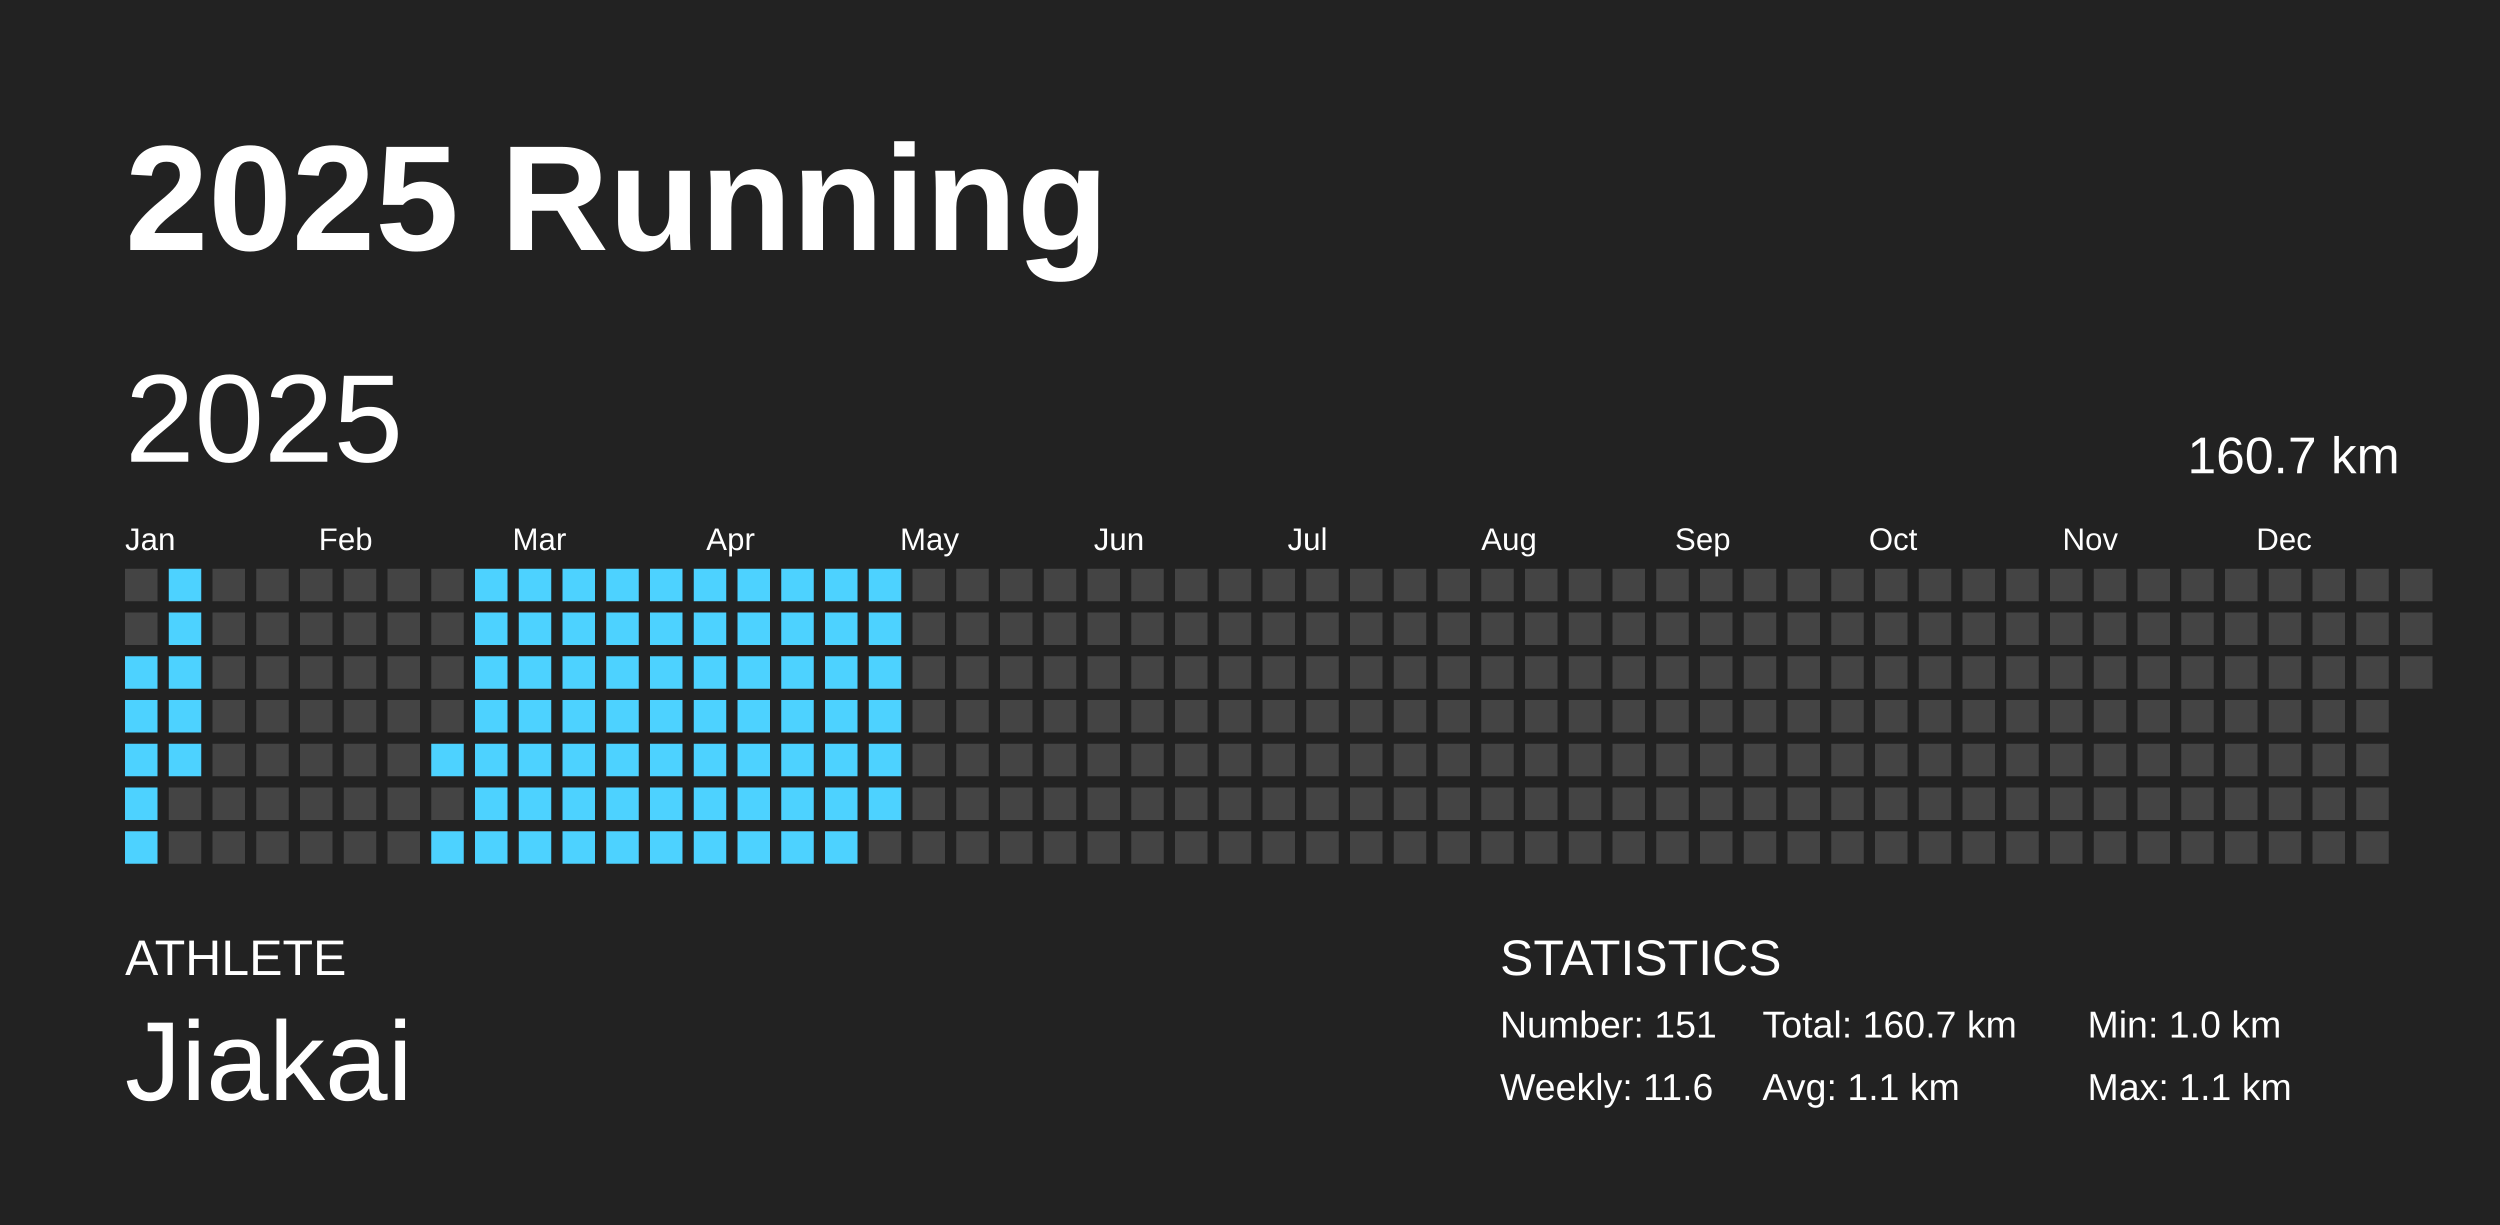
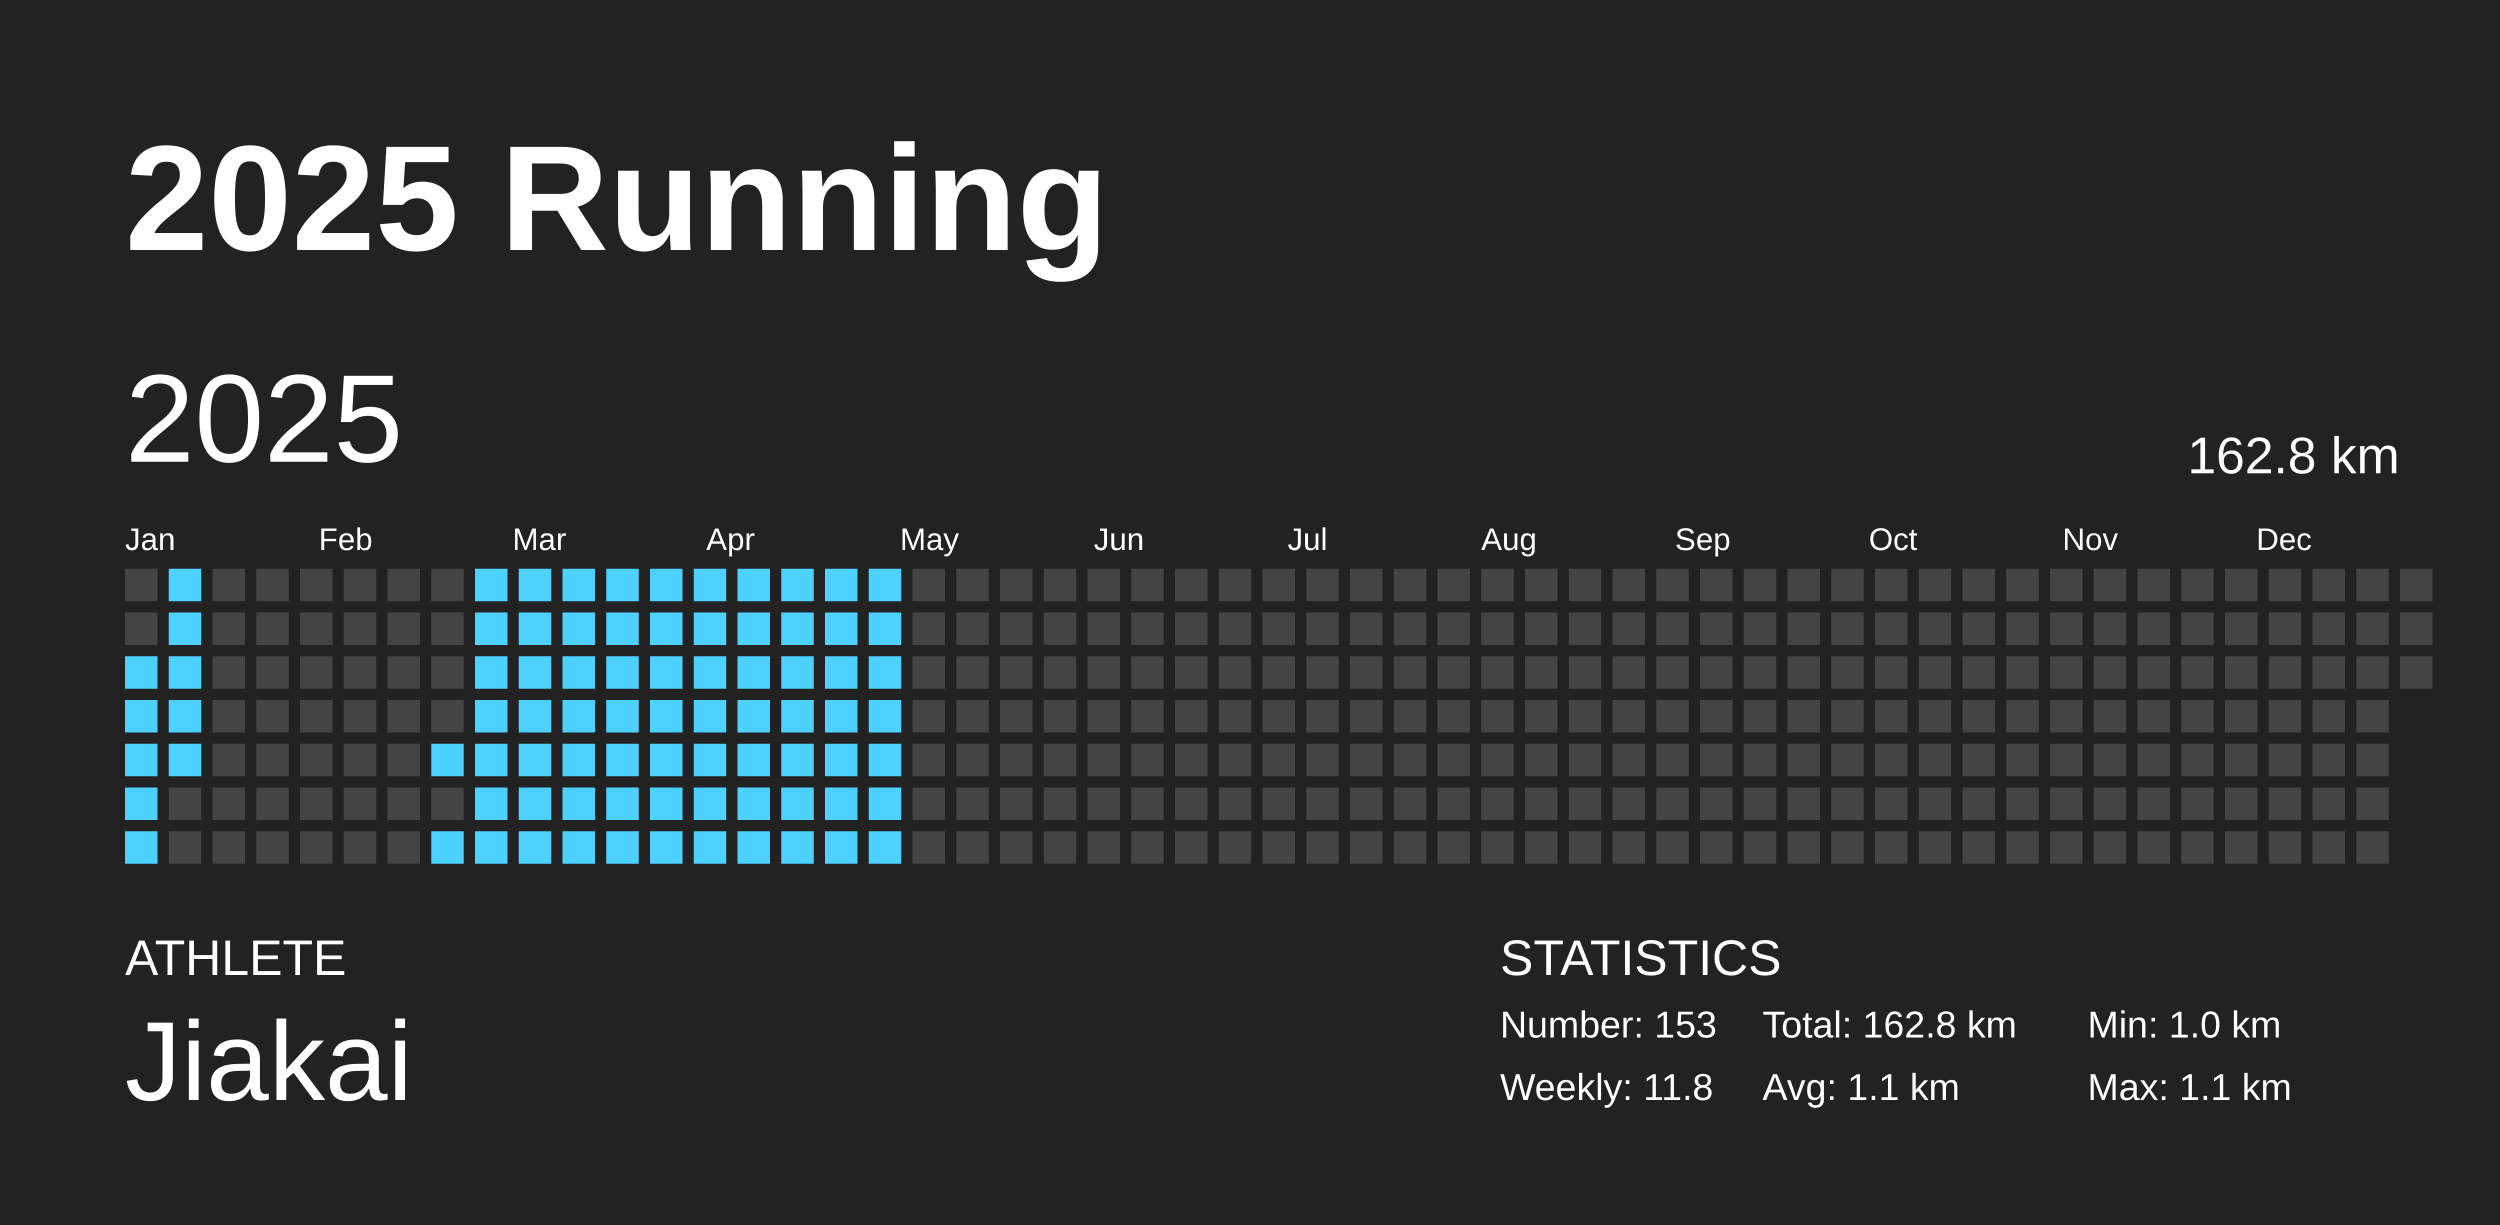
<svg xmlns="http://www.w3.org/2000/svg" baseProfile="full" height="98mm" version="1.1" viewBox="0,0,200,98" width="200mm">
  <defs />
  <rect fill="#222222" height="98" width="200" x="0" y="0" />
  <text fill="#FFFFFF" style="font-size:12px; font-family:Arial; font-weight:bold;" x="10" y="20">2025 Running</text>
  <text fill="#FFFFFF" style="font-size:4px; font-family:Arial" x="10" y="78">ATHLETE</text>
  <text fill="#FFFFFF" style="font-size:9px; font-family:Arial" x="10" y="88">Jiakai</text>
  <text fill="#FFFFFF" style="font-size:4px; font-family:Arial" x="120" y="78">STATISTICS</text>
-   <text fill="#FFFFFF" style="font-size:3px; font-family:Arial" x="120" y="83">Number: 151</text>
-   <text fill="#FFFFFF" style="font-size:3px; font-family:Arial" x="120" y="88">Weekly: 11.6</text>
-   <text fill="#FFFFFF" style="font-size:3px; font-family:Arial" x="141" y="83">Total: 160.7 km</text>
+   <text fill="#FFFFFF" style="font-size:3px; font-family:Arial" x="120" y="83">Number: 153</text>
+   <text fill="#FFFFFF" style="font-size:3px; font-family:Arial" x="120" y="88">Weekly: 11.8</text>
+   <text fill="#FFFFFF" style="font-size:3px; font-family:Arial" x="141" y="83">Total: 162.8 km</text>
  <text fill="#FFFFFF" style="font-size:3px; font-family:Arial" x="141" y="88">Avg: 1.1 km</text>
  <text fill="#FFFFFF" style="font-size:3px; font-family:Arial" x="167" y="83">Min: 1.0 km</text>
  <text fill="#FFFFFF" style="font-size:3px; font-family:Arial" x="167" y="88">Max: 1.1 km</text>
  <text dominant-baseline="hanging" fill="#FFFFFF" style="font-size:10.0px; font-family:Arial;" x="10" y="30">2025</text>
-   <text dominant-baseline="hanging" fill="#FFFFFF" style="font-size:4.125px; font-family:Arial;" x="175" y="35">160.7 km</text>
+   <text dominant-baseline="hanging" fill="#FFFFFF" style="font-size:4.125px; font-family:Arial;" x="175" y="35">162.8 km</text>
  <text fill="#FFFFFF" style="font-size:2.5px; font-family:Arial" x="10.0" y="44">Jan</text>
  <text fill="#FFFFFF" style="font-size:2.5px; font-family:Arial" x="25.5" y="44">Feb</text>
  <text fill="#FFFFFF" style="font-size:2.5px; font-family:Arial" x="41.0" y="44">Mar</text>
  <text fill="#FFFFFF" style="font-size:2.5px; font-family:Arial" x="56.5" y="44">Apr</text>
  <text fill="#FFFFFF" style="font-size:2.5px; font-family:Arial" x="72.0" y="44">May</text>
  <text fill="#FFFFFF" style="font-size:2.5px; font-family:Arial" x="87.5" y="44">Jun</text>
  <text fill="#FFFFFF" style="font-size:2.5px; font-family:Arial" x="103.0" y="44">Jul</text>
  <text fill="#FFFFFF" style="font-size:2.5px; font-family:Arial" x="118.5" y="44">Aug</text>
  <text fill="#FFFFFF" style="font-size:2.5px; font-family:Arial" x="134.0" y="44">Sep</text>
  <text fill="#FFFFFF" style="font-size:2.5px; font-family:Arial" x="149.5" y="44">Oct</text>
  <text fill="#FFFFFF" style="font-size:2.5px; font-family:Arial" x="165.0" y="44">Nov</text>
  <text fill="#FFFFFF" style="font-size:2.5px; font-family:Arial" x="180.5" y="44">Dec</text>
  <rect fill="#444444" height="2.6" width="2.6" x="10.0" y="45.5" />
  <rect fill="#444444" height="2.6" width="2.6" x="10.0" y="49.0" />
  <rect fill="#4dd2ff" height="2.6" width="2.6" x="10.0" y="52.5" />
  <rect fill="#4dd2ff" height="2.6" width="2.6" x="10.0" y="56.0" />
  <rect fill="#4dd2ff" height="2.6" width="2.6" x="10.0" y="59.5" />
  <rect fill="#4dd2ff" height="2.6" width="2.6" x="10.0" y="63.0" />
  <rect fill="#4dd2ff" height="2.6" width="2.6" x="10.0" y="66.5" />
  <rect fill="#4dd2ff" height="2.6" width="2.6" x="13.5" y="45.5" />
  <rect fill="#4dd2ff" height="2.6" width="2.6" x="13.5" y="49.0" />
  <rect fill="#4dd2ff" height="2.6" width="2.6" x="13.5" y="52.5" />
  <rect fill="#4dd2ff" height="2.6" width="2.6" x="13.5" y="56.0" />
  <rect fill="#4dd2ff" height="2.6" width="2.6" x="13.5" y="59.5" />
  <rect fill="#444444" height="2.6" width="2.6" x="13.5" y="63.0" />
  <rect fill="#444444" height="2.6" width="2.6" x="13.5" y="66.5" />
  <rect fill="#444444" height="2.6" width="2.6" x="17.0" y="45.5" />
  <rect fill="#444444" height="2.6" width="2.6" x="17.0" y="49.0" />
  <rect fill="#444444" height="2.6" width="2.6" x="17.0" y="52.5" />
  <rect fill="#444444" height="2.6" width="2.6" x="17.0" y="56.0" />
  <rect fill="#444444" height="2.6" width="2.6" x="17.0" y="59.5" />
  <rect fill="#444444" height="2.6" width="2.6" x="17.0" y="63.0" />
  <rect fill="#444444" height="2.6" width="2.6" x="17.0" y="66.5" />
  <rect fill="#444444" height="2.6" width="2.6" x="20.5" y="45.5" />
  <rect fill="#444444" height="2.6" width="2.6" x="20.5" y="49.0" />
  <rect fill="#444444" height="2.6" width="2.6" x="20.5" y="52.5" />
  <rect fill="#444444" height="2.6" width="2.6" x="20.5" y="56.0" />
  <rect fill="#444444" height="2.6" width="2.6" x="20.5" y="59.5" />
  <rect fill="#444444" height="2.6" width="2.6" x="20.5" y="63.0" />
  <rect fill="#444444" height="2.6" width="2.6" x="20.5" y="66.5" />
  <rect fill="#444444" height="2.6" width="2.6" x="24.0" y="45.5" />
  <rect fill="#444444" height="2.6" width="2.6" x="24.0" y="49.0" />
  <rect fill="#444444" height="2.6" width="2.6" x="24.0" y="52.5" />
  <rect fill="#444444" height="2.6" width="2.6" x="24.0" y="56.0" />
  <rect fill="#444444" height="2.6" width="2.6" x="24.0" y="59.5" />
  <rect fill="#444444" height="2.6" width="2.6" x="24.0" y="63.0" />
  <rect fill="#444444" height="2.6" width="2.6" x="24.0" y="66.5" />
  <rect fill="#444444" height="2.6" width="2.6" x="27.5" y="45.5" />
  <rect fill="#444444" height="2.6" width="2.6" x="27.5" y="49.0" />
  <rect fill="#444444" height="2.6" width="2.6" x="27.5" y="52.5" />
  <rect fill="#444444" height="2.6" width="2.6" x="27.5" y="56.0" />
  <rect fill="#444444" height="2.6" width="2.6" x="27.5" y="59.5" />
  <rect fill="#444444" height="2.6" width="2.6" x="27.5" y="63.0" />
  <rect fill="#444444" height="2.6" width="2.6" x="27.5" y="66.5" />
  <rect fill="#444444" height="2.6" width="2.6" x="31.0" y="45.5" />
  <rect fill="#444444" height="2.6" width="2.6" x="31.0" y="49.0" />
  <rect fill="#444444" height="2.6" width="2.6" x="31.0" y="52.5" />
  <rect fill="#444444" height="2.6" width="2.6" x="31.0" y="56.0" />
  <rect fill="#444444" height="2.6" width="2.6" x="31.0" y="59.5" />
  <rect fill="#444444" height="2.6" width="2.6" x="31.0" y="63.0" />
  <rect fill="#444444" height="2.6" width="2.6" x="31.0" y="66.5" />
  <rect fill="#444444" height="2.6" width="2.6" x="34.5" y="45.5" />
  <rect fill="#444444" height="2.6" width="2.6" x="34.5" y="49.0" />
  <rect fill="#444444" height="2.6" width="2.6" x="34.5" y="52.5" />
  <rect fill="#444444" height="2.6" width="2.6" x="34.5" y="56.0" />
  <rect fill="#4dd2ff" height="2.6" width="2.6" x="34.5" y="59.5" />
  <rect fill="#444444" height="2.6" width="2.6" x="34.5" y="63.0" />
  <rect fill="#4dd2ff" height="2.6" width="2.6" x="34.5" y="66.5" />
  <rect fill="#4dd2ff" height="2.6" width="2.6" x="38.0" y="45.5" />
  <rect fill="#4dd2ff" height="2.6" width="2.6" x="38.0" y="49.0" />
  <rect fill="#4dd2ff" height="2.6" width="2.6" x="38.0" y="52.5" />
  <rect fill="#4dd2ff" height="2.6" width="2.6" x="38.0" y="56.0" />
  <rect fill="#4dd2ff" height="2.6" width="2.6" x="38.0" y="59.5" />
  <rect fill="#4dd2ff" height="2.6" width="2.6" x="38.0" y="63.0" />
  <rect fill="#4dd2ff" height="2.6" width="2.6" x="38.0" y="66.5" />
  <rect fill="#4dd2ff" height="2.6" width="2.6" x="41.5" y="45.5" />
  <rect fill="#4dd2ff" height="2.6" width="2.6" x="41.5" y="49.0" />
  <rect fill="#4dd2ff" height="2.6" width="2.6" x="41.5" y="52.5" />
  <rect fill="#4dd2ff" height="2.6" width="2.6" x="41.5" y="56.0" />
  <rect fill="#4dd2ff" height="2.6" width="2.6" x="41.5" y="59.5" />
  <rect fill="#4dd2ff" height="2.6" width="2.6" x="41.5" y="63.0" />
  <rect fill="#4dd2ff" height="2.6" width="2.6" x="41.5" y="66.5" />
  <rect fill="#4dd2ff" height="2.6" width="2.6" x="45.0" y="45.5" />
  <rect fill="#4dd2ff" height="2.6" width="2.6" x="45.0" y="49.0" />
  <rect fill="#4dd2ff" height="2.6" width="2.6" x="45.0" y="52.5" />
  <rect fill="#4dd2ff" height="2.6" width="2.6" x="45.0" y="56.0" />
  <rect fill="#4dd2ff" height="2.6" width="2.6" x="45.0" y="59.5" />
  <rect fill="#4dd2ff" height="2.6" width="2.6" x="45.0" y="63.0" />
  <rect fill="#4dd2ff" height="2.6" width="2.6" x="45.0" y="66.5" />
  <rect fill="#4dd2ff" height="2.6" width="2.6" x="48.5" y="45.5" />
  <rect fill="#4dd2ff" height="2.6" width="2.6" x="48.5" y="49.0" />
  <rect fill="#4dd2ff" height="2.6" width="2.6" x="48.5" y="52.5" />
  <rect fill="#4dd2ff" height="2.6" width="2.6" x="48.5" y="56.0" />
  <rect fill="#4dd2ff" height="2.6" width="2.6" x="48.5" y="59.5" />
  <rect fill="#4dd2ff" height="2.6" width="2.6" x="48.5" y="63.0" />
  <rect fill="#4dd2ff" height="2.6" width="2.6" x="48.5" y="66.5" />
  <rect fill="#4dd2ff" height="2.6" width="2.6" x="52.0" y="45.5" />
  <rect fill="#4dd2ff" height="2.6" width="2.6" x="52.0" y="49.0" />
  <rect fill="#4dd2ff" height="2.6" width="2.6" x="52.0" y="52.5" />
  <rect fill="#4dd2ff" height="2.6" width="2.6" x="52.0" y="56.0" />
  <rect fill="#4dd2ff" height="2.6" width="2.6" x="52.0" y="59.5" />
  <rect fill="#4dd2ff" height="2.6" width="2.6" x="52.0" y="63.0" />
  <rect fill="#4dd2ff" height="2.6" width="2.6" x="52.0" y="66.5" />
  <rect fill="#4dd2ff" height="2.6" width="2.6" x="55.5" y="45.5" />
  <rect fill="#4dd2ff" height="2.6" width="2.6" x="55.5" y="49.0" />
  <rect fill="#4dd2ff" height="2.6" width="2.6" x="55.5" y="52.5" />
  <rect fill="#4dd2ff" height="2.6" width="2.6" x="55.5" y="56.0" />
  <rect fill="#4dd2ff" height="2.6" width="2.6" x="55.5" y="59.5" />
  <rect fill="#4dd2ff" height="2.6" width="2.6" x="55.5" y="63.0" />
  <rect fill="#4dd2ff" height="2.6" width="2.6" x="55.5" y="66.5" />
  <rect fill="#4dd2ff" height="2.6" width="2.6" x="59.0" y="45.5" />
  <rect fill="#4dd2ff" height="2.6" width="2.6" x="59.0" y="49.0" />
  <rect fill="#4dd2ff" height="2.6" width="2.6" x="59.0" y="52.5" />
  <rect fill="#4dd2ff" height="2.6" width="2.6" x="59.0" y="56.0" />
  <rect fill="#4dd2ff" height="2.6" width="2.6" x="59.0" y="59.5" />
  <rect fill="#4dd2ff" height="2.6" width="2.6" x="59.0" y="63.0" />
  <rect fill="#4dd2ff" height="2.6" width="2.6" x="59.0" y="66.5" />
  <rect fill="#4dd2ff" height="2.6" width="2.6" x="62.5" y="45.5" />
  <rect fill="#4dd2ff" height="2.6" width="2.6" x="62.5" y="49.0" />
  <rect fill="#4dd2ff" height="2.6" width="2.6" x="62.5" y="52.5" />
  <rect fill="#4dd2ff" height="2.6" width="2.6" x="62.5" y="56.0" />
  <rect fill="#4dd2ff" height="2.6" width="2.6" x="62.5" y="59.5" />
  <rect fill="#4dd2ff" height="2.6" width="2.6" x="62.5" y="63.0" />
  <rect fill="#4dd2ff" height="2.6" width="2.6" x="62.5" y="66.5" />
  <rect fill="#4dd2ff" height="2.6" width="2.6" x="66.0" y="45.5" />
  <rect fill="#4dd2ff" height="2.6" width="2.6" x="66.0" y="49.0" />
  <rect fill="#4dd2ff" height="2.6" width="2.6" x="66.0" y="52.5" />
  <rect fill="#4dd2ff" height="2.6" width="2.6" x="66.0" y="56.0" />
  <rect fill="#4dd2ff" height="2.6" width="2.6" x="66.0" y="59.5" />
  <rect fill="#4dd2ff" height="2.6" width="2.6" x="66.0" y="63.0" />
  <rect fill="#4dd2ff" height="2.6" width="2.6" x="66.0" y="66.5" />
  <rect fill="#4dd2ff" height="2.6" width="2.6" x="69.5" y="45.5" />
  <rect fill="#4dd2ff" height="2.6" width="2.6" x="69.5" y="49.0" />
  <rect fill="#4dd2ff" height="2.6" width="2.6" x="69.5" y="52.5" />
  <rect fill="#4dd2ff" height="2.6" width="2.6" x="69.5" y="56.0" />
  <rect fill="#4dd2ff" height="2.6" width="2.6" x="69.5" y="59.5" />
  <rect fill="#4dd2ff" height="2.6" width="2.6" x="69.5" y="63.0" />
-   <rect fill="#444444" height="2.6" width="2.6" x="69.5" y="66.5" />
+   <rect fill="#4dd2ff" height="2.6" width="2.6" x="69.5" y="66.5" />
  <rect fill="#444444" height="2.6" width="2.6" x="73.0" y="45.5" />
  <rect fill="#444444" height="2.6" width="2.6" x="73.0" y="49.0" />
  <rect fill="#444444" height="2.6" width="2.6" x="73.0" y="52.5" />
  <rect fill="#444444" height="2.6" width="2.6" x="73.0" y="56.0" />
  <rect fill="#444444" height="2.6" width="2.6" x="73.0" y="59.5" />
  <rect fill="#444444" height="2.6" width="2.6" x="73.0" y="63.0" />
  <rect fill="#444444" height="2.6" width="2.6" x="73.0" y="66.5" />
  <rect fill="#444444" height="2.6" width="2.6" x="76.5" y="45.5" />
  <rect fill="#444444" height="2.6" width="2.6" x="76.5" y="49.0" />
  <rect fill="#444444" height="2.6" width="2.6" x="76.5" y="52.5" />
  <rect fill="#444444" height="2.6" width="2.6" x="76.5" y="56.0" />
  <rect fill="#444444" height="2.6" width="2.6" x="76.5" y="59.5" />
  <rect fill="#444444" height="2.6" width="2.6" x="76.5" y="63.0" />
  <rect fill="#444444" height="2.6" width="2.6" x="76.5" y="66.5" />
  <rect fill="#444444" height="2.6" width="2.6" x="80.0" y="45.5" />
  <rect fill="#444444" height="2.6" width="2.6" x="80.0" y="49.0" />
  <rect fill="#444444" height="2.6" width="2.6" x="80.0" y="52.5" />
  <rect fill="#444444" height="2.6" width="2.6" x="80.0" y="56.0" />
  <rect fill="#444444" height="2.6" width="2.6" x="80.0" y="59.5" />
  <rect fill="#444444" height="2.6" width="2.6" x="80.0" y="63.0" />
  <rect fill="#444444" height="2.6" width="2.6" x="80.0" y="66.5" />
  <rect fill="#444444" height="2.6" width="2.6" x="83.5" y="45.5" />
  <rect fill="#444444" height="2.6" width="2.6" x="83.5" y="49.0" />
  <rect fill="#444444" height="2.6" width="2.6" x="83.5" y="52.5" />
  <rect fill="#444444" height="2.6" width="2.6" x="83.5" y="56.0" />
  <rect fill="#444444" height="2.6" width="2.6" x="83.5" y="59.5" />
  <rect fill="#444444" height="2.6" width="2.6" x="83.5" y="63.0" />
  <rect fill="#444444" height="2.6" width="2.6" x="83.5" y="66.5" />
  <rect fill="#444444" height="2.6" width="2.6" x="87.0" y="45.5" />
  <rect fill="#444444" height="2.6" width="2.6" x="87.0" y="49.0" />
  <rect fill="#444444" height="2.6" width="2.6" x="87.0" y="52.5" />
  <rect fill="#444444" height="2.6" width="2.6" x="87.0" y="56.0" />
  <rect fill="#444444" height="2.6" width="2.6" x="87.0" y="59.5" />
  <rect fill="#444444" height="2.6" width="2.6" x="87.0" y="63.0" />
  <rect fill="#444444" height="2.6" width="2.6" x="87.0" y="66.5" />
  <rect fill="#444444" height="2.6" width="2.6" x="90.5" y="45.5" />
  <rect fill="#444444" height="2.6" width="2.6" x="90.5" y="49.0" />
  <rect fill="#444444" height="2.6" width="2.6" x="90.5" y="52.5" />
  <rect fill="#444444" height="2.6" width="2.6" x="90.5" y="56.0" />
  <rect fill="#444444" height="2.6" width="2.6" x="90.5" y="59.5" />
  <rect fill="#444444" height="2.6" width="2.6" x="90.5" y="63.0" />
  <rect fill="#444444" height="2.6" width="2.6" x="90.5" y="66.5" />
  <rect fill="#444444" height="2.6" width="2.6" x="94.0" y="45.5" />
  <rect fill="#444444" height="2.6" width="2.6" x="94.0" y="49.0" />
  <rect fill="#444444" height="2.6" width="2.6" x="94.0" y="52.5" />
  <rect fill="#444444" height="2.6" width="2.6" x="94.0" y="56.0" />
  <rect fill="#444444" height="2.6" width="2.6" x="94.0" y="59.5" />
  <rect fill="#444444" height="2.6" width="2.6" x="94.0" y="63.0" />
  <rect fill="#444444" height="2.6" width="2.6" x="94.0" y="66.5" />
  <rect fill="#444444" height="2.6" width="2.6" x="97.5" y="45.5" />
  <rect fill="#444444" height="2.6" width="2.6" x="97.5" y="49.0" />
  <rect fill="#444444" height="2.6" width="2.6" x="97.5" y="52.5" />
  <rect fill="#444444" height="2.6" width="2.6" x="97.5" y="56.0" />
  <rect fill="#444444" height="2.6" width="2.6" x="97.5" y="59.5" />
  <rect fill="#444444" height="2.6" width="2.6" x="97.5" y="63.0" />
  <rect fill="#444444" height="2.6" width="2.6" x="97.5" y="66.5" />
  <rect fill="#444444" height="2.6" width="2.6" x="101.0" y="45.5" />
  <rect fill="#444444" height="2.6" width="2.6" x="101.0" y="49.0" />
  <rect fill="#444444" height="2.6" width="2.6" x="101.0" y="52.5" />
  <rect fill="#444444" height="2.6" width="2.6" x="101.0" y="56.0" />
  <rect fill="#444444" height="2.6" width="2.6" x="101.0" y="59.5" />
  <rect fill="#444444" height="2.6" width="2.6" x="101.0" y="63.0" />
  <rect fill="#444444" height="2.6" width="2.6" x="101.0" y="66.5" />
  <rect fill="#444444" height="2.6" width="2.6" x="104.5" y="45.5" />
  <rect fill="#444444" height="2.6" width="2.6" x="104.5" y="49.0" />
  <rect fill="#444444" height="2.6" width="2.6" x="104.5" y="52.5" />
  <rect fill="#444444" height="2.6" width="2.6" x="104.5" y="56.0" />
  <rect fill="#444444" height="2.6" width="2.6" x="104.5" y="59.5" />
  <rect fill="#444444" height="2.6" width="2.6" x="104.5" y="63.0" />
  <rect fill="#444444" height="2.6" width="2.6" x="104.5" y="66.5" />
  <rect fill="#444444" height="2.6" width="2.6" x="108.0" y="45.5" />
  <rect fill="#444444" height="2.6" width="2.6" x="108.0" y="49.0" />
  <rect fill="#444444" height="2.6" width="2.6" x="108.0" y="52.5" />
  <rect fill="#444444" height="2.6" width="2.6" x="108.0" y="56.0" />
  <rect fill="#444444" height="2.6" width="2.6" x="108.0" y="59.5" />
  <rect fill="#444444" height="2.6" width="2.6" x="108.0" y="63.0" />
  <rect fill="#444444" height="2.6" width="2.6" x="108.0" y="66.5" />
  <rect fill="#444444" height="2.6" width="2.6" x="111.5" y="45.5" />
  <rect fill="#444444" height="2.6" width="2.6" x="111.5" y="49.0" />
  <rect fill="#444444" height="2.6" width="2.6" x="111.5" y="52.5" />
  <rect fill="#444444" height="2.6" width="2.6" x="111.5" y="56.0" />
  <rect fill="#444444" height="2.6" width="2.6" x="111.5" y="59.5" />
  <rect fill="#444444" height="2.6" width="2.6" x="111.5" y="63.0" />
  <rect fill="#444444" height="2.6" width="2.6" x="111.5" y="66.5" />
  <rect fill="#444444" height="2.6" width="2.6" x="115.0" y="45.5" />
  <rect fill="#444444" height="2.6" width="2.6" x="115.0" y="49.0" />
  <rect fill="#444444" height="2.6" width="2.6" x="115.0" y="52.5" />
  <rect fill="#444444" height="2.6" width="2.6" x="115.0" y="56.0" />
  <rect fill="#444444" height="2.6" width="2.6" x="115.0" y="59.5" />
  <rect fill="#444444" height="2.6" width="2.6" x="115.0" y="63.0" />
  <rect fill="#444444" height="2.6" width="2.6" x="115.0" y="66.5" />
  <rect fill="#444444" height="2.6" width="2.6" x="118.5" y="45.5" />
  <rect fill="#444444" height="2.6" width="2.6" x="118.5" y="49.0" />
  <rect fill="#444444" height="2.6" width="2.6" x="118.5" y="52.5" />
  <rect fill="#444444" height="2.6" width="2.6" x="118.5" y="56.0" />
  <rect fill="#444444" height="2.6" width="2.6" x="118.5" y="59.5" />
  <rect fill="#444444" height="2.6" width="2.6" x="118.5" y="63.0" />
  <rect fill="#444444" height="2.6" width="2.6" x="118.5" y="66.5" />
  <rect fill="#444444" height="2.6" width="2.6" x="122.0" y="45.5" />
  <rect fill="#444444" height="2.6" width="2.6" x="122.0" y="49.0" />
  <rect fill="#444444" height="2.6" width="2.6" x="122.0" y="52.5" />
  <rect fill="#444444" height="2.6" width="2.6" x="122.0" y="56.0" />
  <rect fill="#444444" height="2.6" width="2.6" x="122.0" y="59.5" />
  <rect fill="#444444" height="2.6" width="2.6" x="122.0" y="63.0" />
  <rect fill="#444444" height="2.6" width="2.6" x="122.0" y="66.5" />
  <rect fill="#444444" height="2.6" width="2.6" x="125.5" y="45.5" />
  <rect fill="#444444" height="2.6" width="2.6" x="125.5" y="49.0" />
  <rect fill="#444444" height="2.6" width="2.6" x="125.5" y="52.5" />
  <rect fill="#444444" height="2.6" width="2.6" x="125.5" y="56.0" />
  <rect fill="#444444" height="2.6" width="2.6" x="125.5" y="59.5" />
  <rect fill="#444444" height="2.6" width="2.6" x="125.5" y="63.0" />
  <rect fill="#444444" height="2.6" width="2.6" x="125.5" y="66.5" />
  <rect fill="#444444" height="2.6" width="2.6" x="129.0" y="45.5" />
  <rect fill="#444444" height="2.6" width="2.6" x="129.0" y="49.0" />
  <rect fill="#444444" height="2.6" width="2.6" x="129.0" y="52.5" />
  <rect fill="#444444" height="2.6" width="2.6" x="129.0" y="56.0" />
  <rect fill="#444444" height="2.6" width="2.6" x="129.0" y="59.5" />
  <rect fill="#444444" height="2.6" width="2.6" x="129.0" y="63.0" />
  <rect fill="#444444" height="2.6" width="2.6" x="129.0" y="66.5" />
  <rect fill="#444444" height="2.6" width="2.6" x="132.5" y="45.5" />
  <rect fill="#444444" height="2.6" width="2.6" x="132.5" y="49.0" />
  <rect fill="#444444" height="2.6" width="2.6" x="132.5" y="52.5" />
  <rect fill="#444444" height="2.6" width="2.6" x="132.5" y="56.0" />
  <rect fill="#444444" height="2.6" width="2.6" x="132.5" y="59.5" />
  <rect fill="#444444" height="2.6" width="2.6" x="132.5" y="63.0" />
  <rect fill="#444444" height="2.6" width="2.6" x="132.5" y="66.5" />
  <rect fill="#444444" height="2.6" width="2.6" x="136.0" y="45.5" />
  <rect fill="#444444" height="2.6" width="2.6" x="136.0" y="49.0" />
  <rect fill="#444444" height="2.6" width="2.6" x="136.0" y="52.5" />
  <rect fill="#444444" height="2.6" width="2.6" x="136.0" y="56.0" />
  <rect fill="#444444" height="2.6" width="2.6" x="136.0" y="59.5" />
  <rect fill="#444444" height="2.6" width="2.6" x="136.0" y="63.0" />
  <rect fill="#444444" height="2.6" width="2.6" x="136.0" y="66.5" />
  <rect fill="#444444" height="2.6" width="2.6" x="139.5" y="45.5" />
  <rect fill="#444444" height="2.6" width="2.6" x="139.5" y="49.0" />
  <rect fill="#444444" height="2.6" width="2.6" x="139.5" y="52.5" />
  <rect fill="#444444" height="2.6" width="2.6" x="139.5" y="56.0" />
  <rect fill="#444444" height="2.6" width="2.6" x="139.5" y="59.5" />
  <rect fill="#444444" height="2.6" width="2.6" x="139.5" y="63.0" />
  <rect fill="#444444" height="2.6" width="2.6" x="139.5" y="66.5" />
  <rect fill="#444444" height="2.6" width="2.6" x="143.0" y="45.5" />
  <rect fill="#444444" height="2.6" width="2.6" x="143.0" y="49.0" />
  <rect fill="#444444" height="2.6" width="2.6" x="143.0" y="52.5" />
  <rect fill="#444444" height="2.6" width="2.6" x="143.0" y="56.0" />
  <rect fill="#444444" height="2.6" width="2.6" x="143.0" y="59.5" />
  <rect fill="#444444" height="2.6" width="2.6" x="143.0" y="63.0" />
  <rect fill="#444444" height="2.6" width="2.6" x="143.0" y="66.5" />
  <rect fill="#444444" height="2.6" width="2.6" x="146.5" y="45.5" />
  <rect fill="#444444" height="2.6" width="2.6" x="146.5" y="49.0" />
  <rect fill="#444444" height="2.6" width="2.6" x="146.5" y="52.5" />
  <rect fill="#444444" height="2.6" width="2.6" x="146.5" y="56.0" />
  <rect fill="#444444" height="2.6" width="2.6" x="146.5" y="59.5" />
  <rect fill="#444444" height="2.6" width="2.6" x="146.5" y="63.0" />
  <rect fill="#444444" height="2.6" width="2.6" x="146.5" y="66.5" />
  <rect fill="#444444" height="2.6" width="2.6" x="150.0" y="45.5" />
  <rect fill="#444444" height="2.6" width="2.6" x="150.0" y="49.0" />
  <rect fill="#444444" height="2.6" width="2.6" x="150.0" y="52.5" />
  <rect fill="#444444" height="2.6" width="2.6" x="150.0" y="56.0" />
  <rect fill="#444444" height="2.6" width="2.6" x="150.0" y="59.5" />
  <rect fill="#444444" height="2.6" width="2.6" x="150.0" y="63.0" />
  <rect fill="#444444" height="2.6" width="2.6" x="150.0" y="66.5" />
  <rect fill="#444444" height="2.6" width="2.6" x="153.5" y="45.5" />
  <rect fill="#444444" height="2.6" width="2.6" x="153.5" y="49.0" />
  <rect fill="#444444" height="2.6" width="2.6" x="153.5" y="52.5" />
  <rect fill="#444444" height="2.6" width="2.6" x="153.5" y="56.0" />
  <rect fill="#444444" height="2.6" width="2.6" x="153.5" y="59.5" />
  <rect fill="#444444" height="2.6" width="2.6" x="153.5" y="63.0" />
  <rect fill="#444444" height="2.6" width="2.6" x="153.5" y="66.5" />
  <rect fill="#444444" height="2.6" width="2.6" x="157.0" y="45.5" />
  <rect fill="#444444" height="2.6" width="2.6" x="157.0" y="49.0" />
  <rect fill="#444444" height="2.6" width="2.6" x="157.0" y="52.5" />
  <rect fill="#444444" height="2.6" width="2.6" x="157.0" y="56.0" />
  <rect fill="#444444" height="2.6" width="2.6" x="157.0" y="59.5" />
  <rect fill="#444444" height="2.6" width="2.6" x="157.0" y="63.0" />
  <rect fill="#444444" height="2.6" width="2.6" x="157.0" y="66.5" />
  <rect fill="#444444" height="2.6" width="2.6" x="160.5" y="45.5" />
  <rect fill="#444444" height="2.6" width="2.6" x="160.5" y="49.0" />
  <rect fill="#444444" height="2.6" width="2.6" x="160.5" y="52.5" />
  <rect fill="#444444" height="2.6" width="2.6" x="160.5" y="56.0" />
  <rect fill="#444444" height="2.6" width="2.6" x="160.5" y="59.5" />
  <rect fill="#444444" height="2.6" width="2.6" x="160.5" y="63.0" />
  <rect fill="#444444" height="2.6" width="2.6" x="160.5" y="66.5" />
  <rect fill="#444444" height="2.6" width="2.6" x="164.0" y="45.5" />
  <rect fill="#444444" height="2.6" width="2.6" x="164.0" y="49.0" />
  <rect fill="#444444" height="2.6" width="2.6" x="164.0" y="52.5" />
  <rect fill="#444444" height="2.6" width="2.6" x="164.0" y="56.0" />
  <rect fill="#444444" height="2.6" width="2.6" x="164.0" y="59.5" />
  <rect fill="#444444" height="2.6" width="2.6" x="164.0" y="63.0" />
  <rect fill="#444444" height="2.6" width="2.6" x="164.0" y="66.5" />
  <rect fill="#444444" height="2.6" width="2.6" x="167.5" y="45.5" />
  <rect fill="#444444" height="2.6" width="2.6" x="167.5" y="49.0" />
  <rect fill="#444444" height="2.6" width="2.6" x="167.5" y="52.5" />
  <rect fill="#444444" height="2.6" width="2.6" x="167.5" y="56.0" />
  <rect fill="#444444" height="2.6" width="2.6" x="167.5" y="59.5" />
  <rect fill="#444444" height="2.6" width="2.6" x="167.5" y="63.0" />
  <rect fill="#444444" height="2.6" width="2.6" x="167.5" y="66.5" />
  <rect fill="#444444" height="2.6" width="2.6" x="171.0" y="45.5" />
  <rect fill="#444444" height="2.6" width="2.6" x="171.0" y="49.0" />
  <rect fill="#444444" height="2.6" width="2.6" x="171.0" y="52.5" />
  <rect fill="#444444" height="2.6" width="2.6" x="171.0" y="56.0" />
  <rect fill="#444444" height="2.6" width="2.6" x="171.0" y="59.5" />
  <rect fill="#444444" height="2.6" width="2.6" x="171.0" y="63.0" />
  <rect fill="#444444" height="2.6" width="2.6" x="171.0" y="66.5" />
  <rect fill="#444444" height="2.6" width="2.6" x="174.5" y="45.5" />
  <rect fill="#444444" height="2.6" width="2.6" x="174.5" y="49.0" />
  <rect fill="#444444" height="2.6" width="2.6" x="174.5" y="52.5" />
  <rect fill="#444444" height="2.6" width="2.6" x="174.5" y="56.0" />
  <rect fill="#444444" height="2.6" width="2.6" x="174.5" y="59.5" />
  <rect fill="#444444" height="2.6" width="2.6" x="174.5" y="63.0" />
  <rect fill="#444444" height="2.6" width="2.6" x="174.5" y="66.5" />
  <rect fill="#444444" height="2.6" width="2.6" x="178.0" y="45.5" />
  <rect fill="#444444" height="2.6" width="2.6" x="178.0" y="49.0" />
  <rect fill="#444444" height="2.6" width="2.6" x="178.0" y="52.5" />
  <rect fill="#444444" height="2.6" width="2.6" x="178.0" y="56.0" />
  <rect fill="#444444" height="2.6" width="2.6" x="178.0" y="59.5" />
  <rect fill="#444444" height="2.6" width="2.6" x="178.0" y="63.0" />
  <rect fill="#444444" height="2.6" width="2.6" x="178.0" y="66.5" />
  <rect fill="#444444" height="2.6" width="2.6" x="181.5" y="45.5" />
  <rect fill="#444444" height="2.6" width="2.6" x="181.5" y="49.0" />
  <rect fill="#444444" height="2.6" width="2.6" x="181.5" y="52.5" />
  <rect fill="#444444" height="2.6" width="2.6" x="181.5" y="56.0" />
  <rect fill="#444444" height="2.6" width="2.6" x="181.5" y="59.5" />
  <rect fill="#444444" height="2.6" width="2.6" x="181.5" y="63.0" />
  <rect fill="#444444" height="2.6" width="2.6" x="181.5" y="66.5" />
  <rect fill="#444444" height="2.6" width="2.6" x="185.0" y="45.5" />
  <rect fill="#444444" height="2.6" width="2.6" x="185.0" y="49.0" />
  <rect fill="#444444" height="2.6" width="2.6" x="185.0" y="52.5" />
  <rect fill="#444444" height="2.6" width="2.6" x="185.0" y="56.0" />
  <rect fill="#444444" height="2.6" width="2.6" x="185.0" y="59.5" />
  <rect fill="#444444" height="2.6" width="2.6" x="185.0" y="63.0" />
  <rect fill="#444444" height="2.6" width="2.6" x="185.0" y="66.5" />
  <rect fill="#444444" height="2.6" width="2.6" x="188.5" y="45.5" />
  <rect fill="#444444" height="2.6" width="2.6" x="188.5" y="49.0" />
  <rect fill="#444444" height="2.6" width="2.6" x="188.5" y="52.5" />
  <rect fill="#444444" height="2.6" width="2.6" x="188.5" y="56.0" />
  <rect fill="#444444" height="2.6" width="2.6" x="188.5" y="59.5" />
  <rect fill="#444444" height="2.6" width="2.6" x="188.5" y="63.0" />
  <rect fill="#444444" height="2.6" width="2.6" x="188.5" y="66.5" />
  <rect fill="#444444" height="2.6" width="2.6" x="192.0" y="45.5" />
  <rect fill="#444444" height="2.6" width="2.6" x="192.0" y="49.0" />
  <rect fill="#444444" height="2.6" width="2.6" x="192.0" y="52.5" />
</svg>
